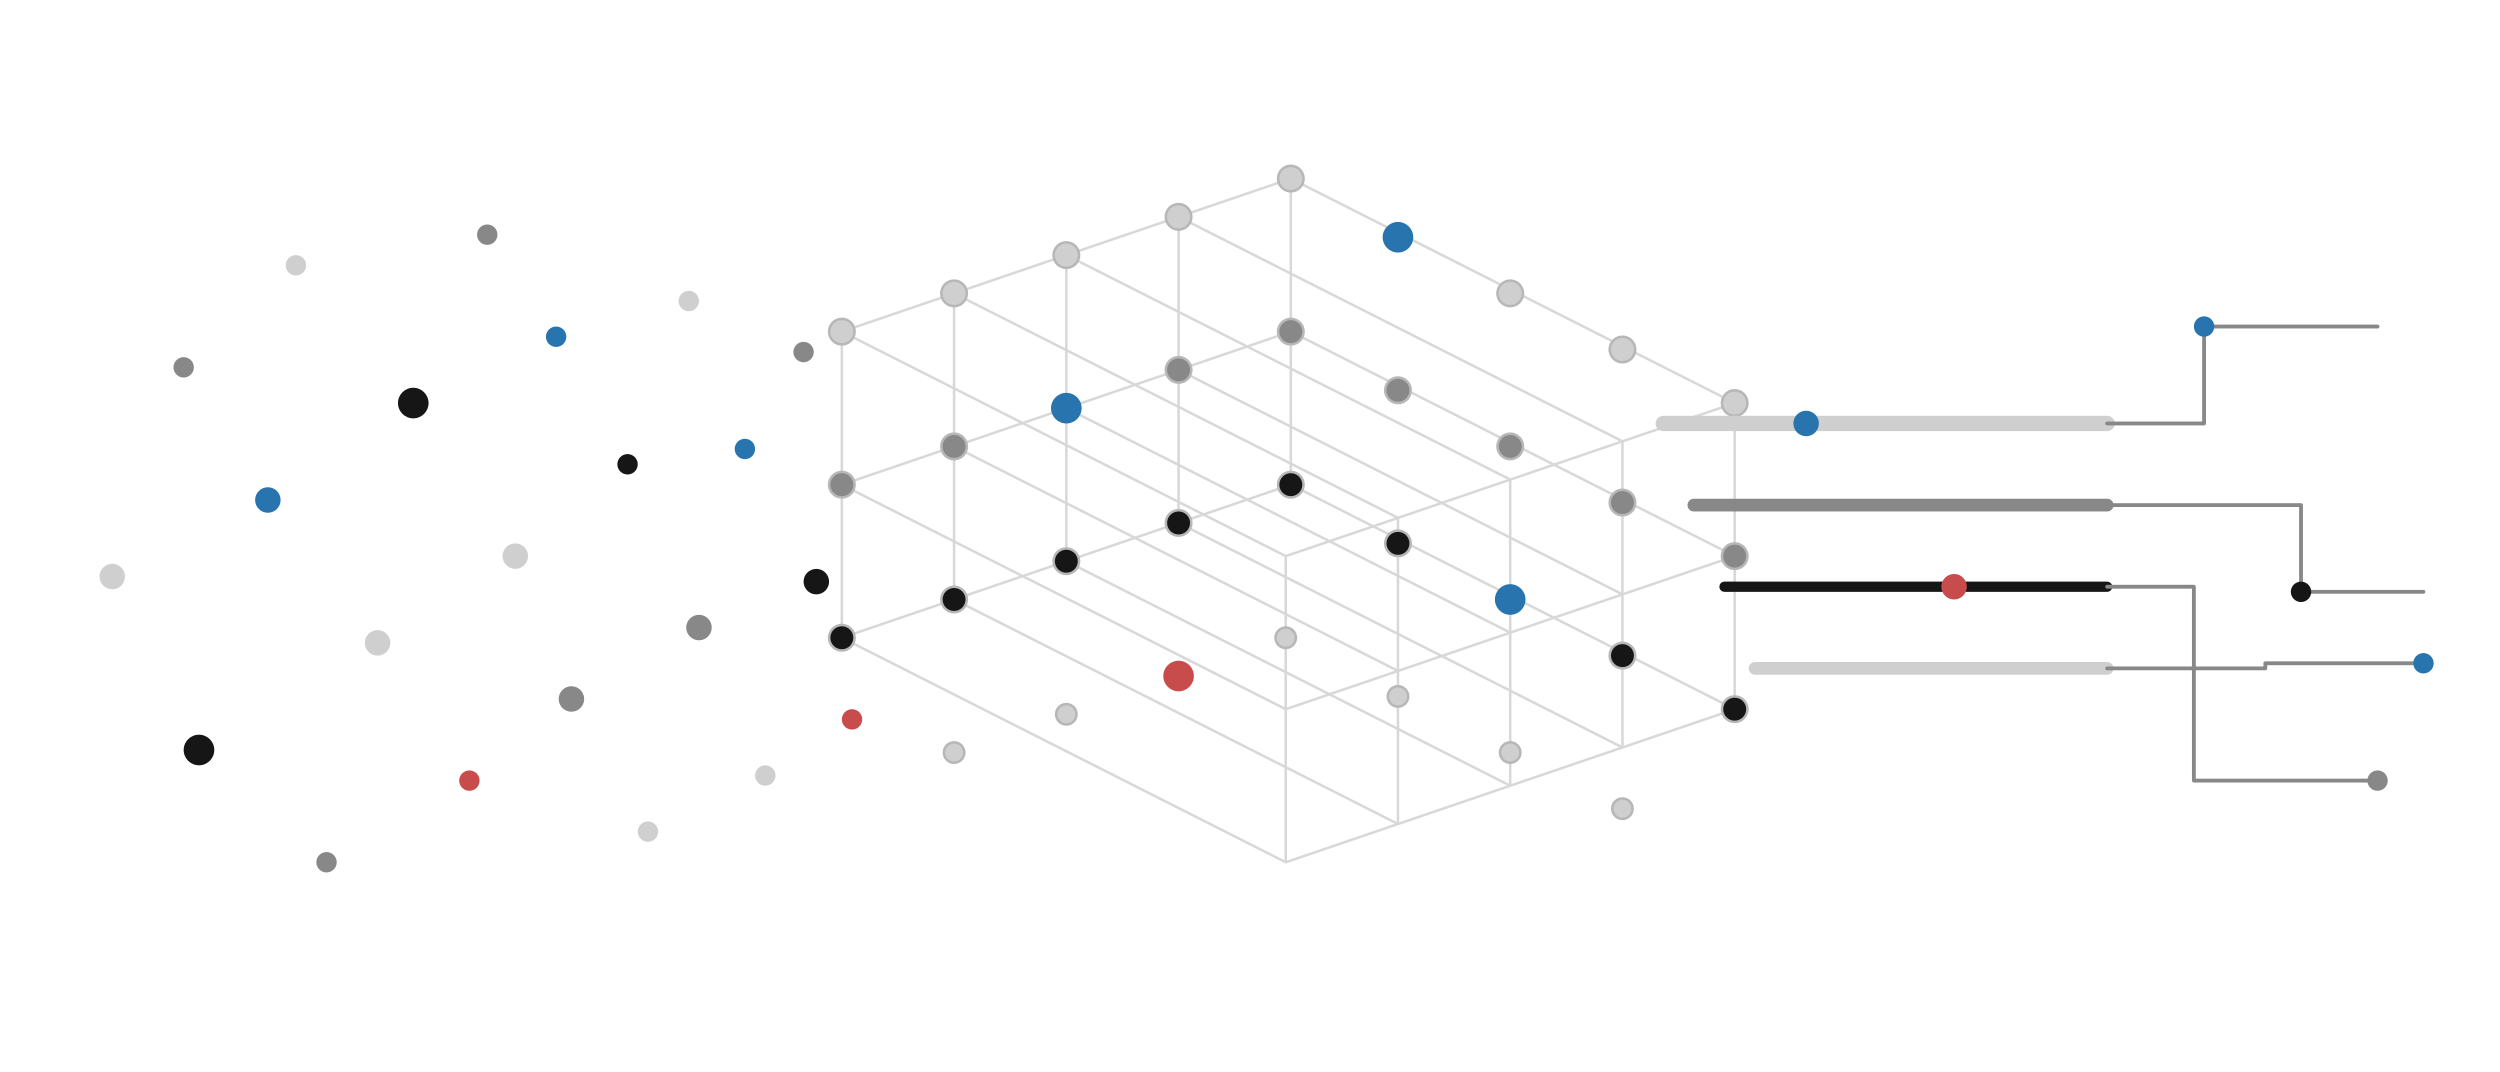
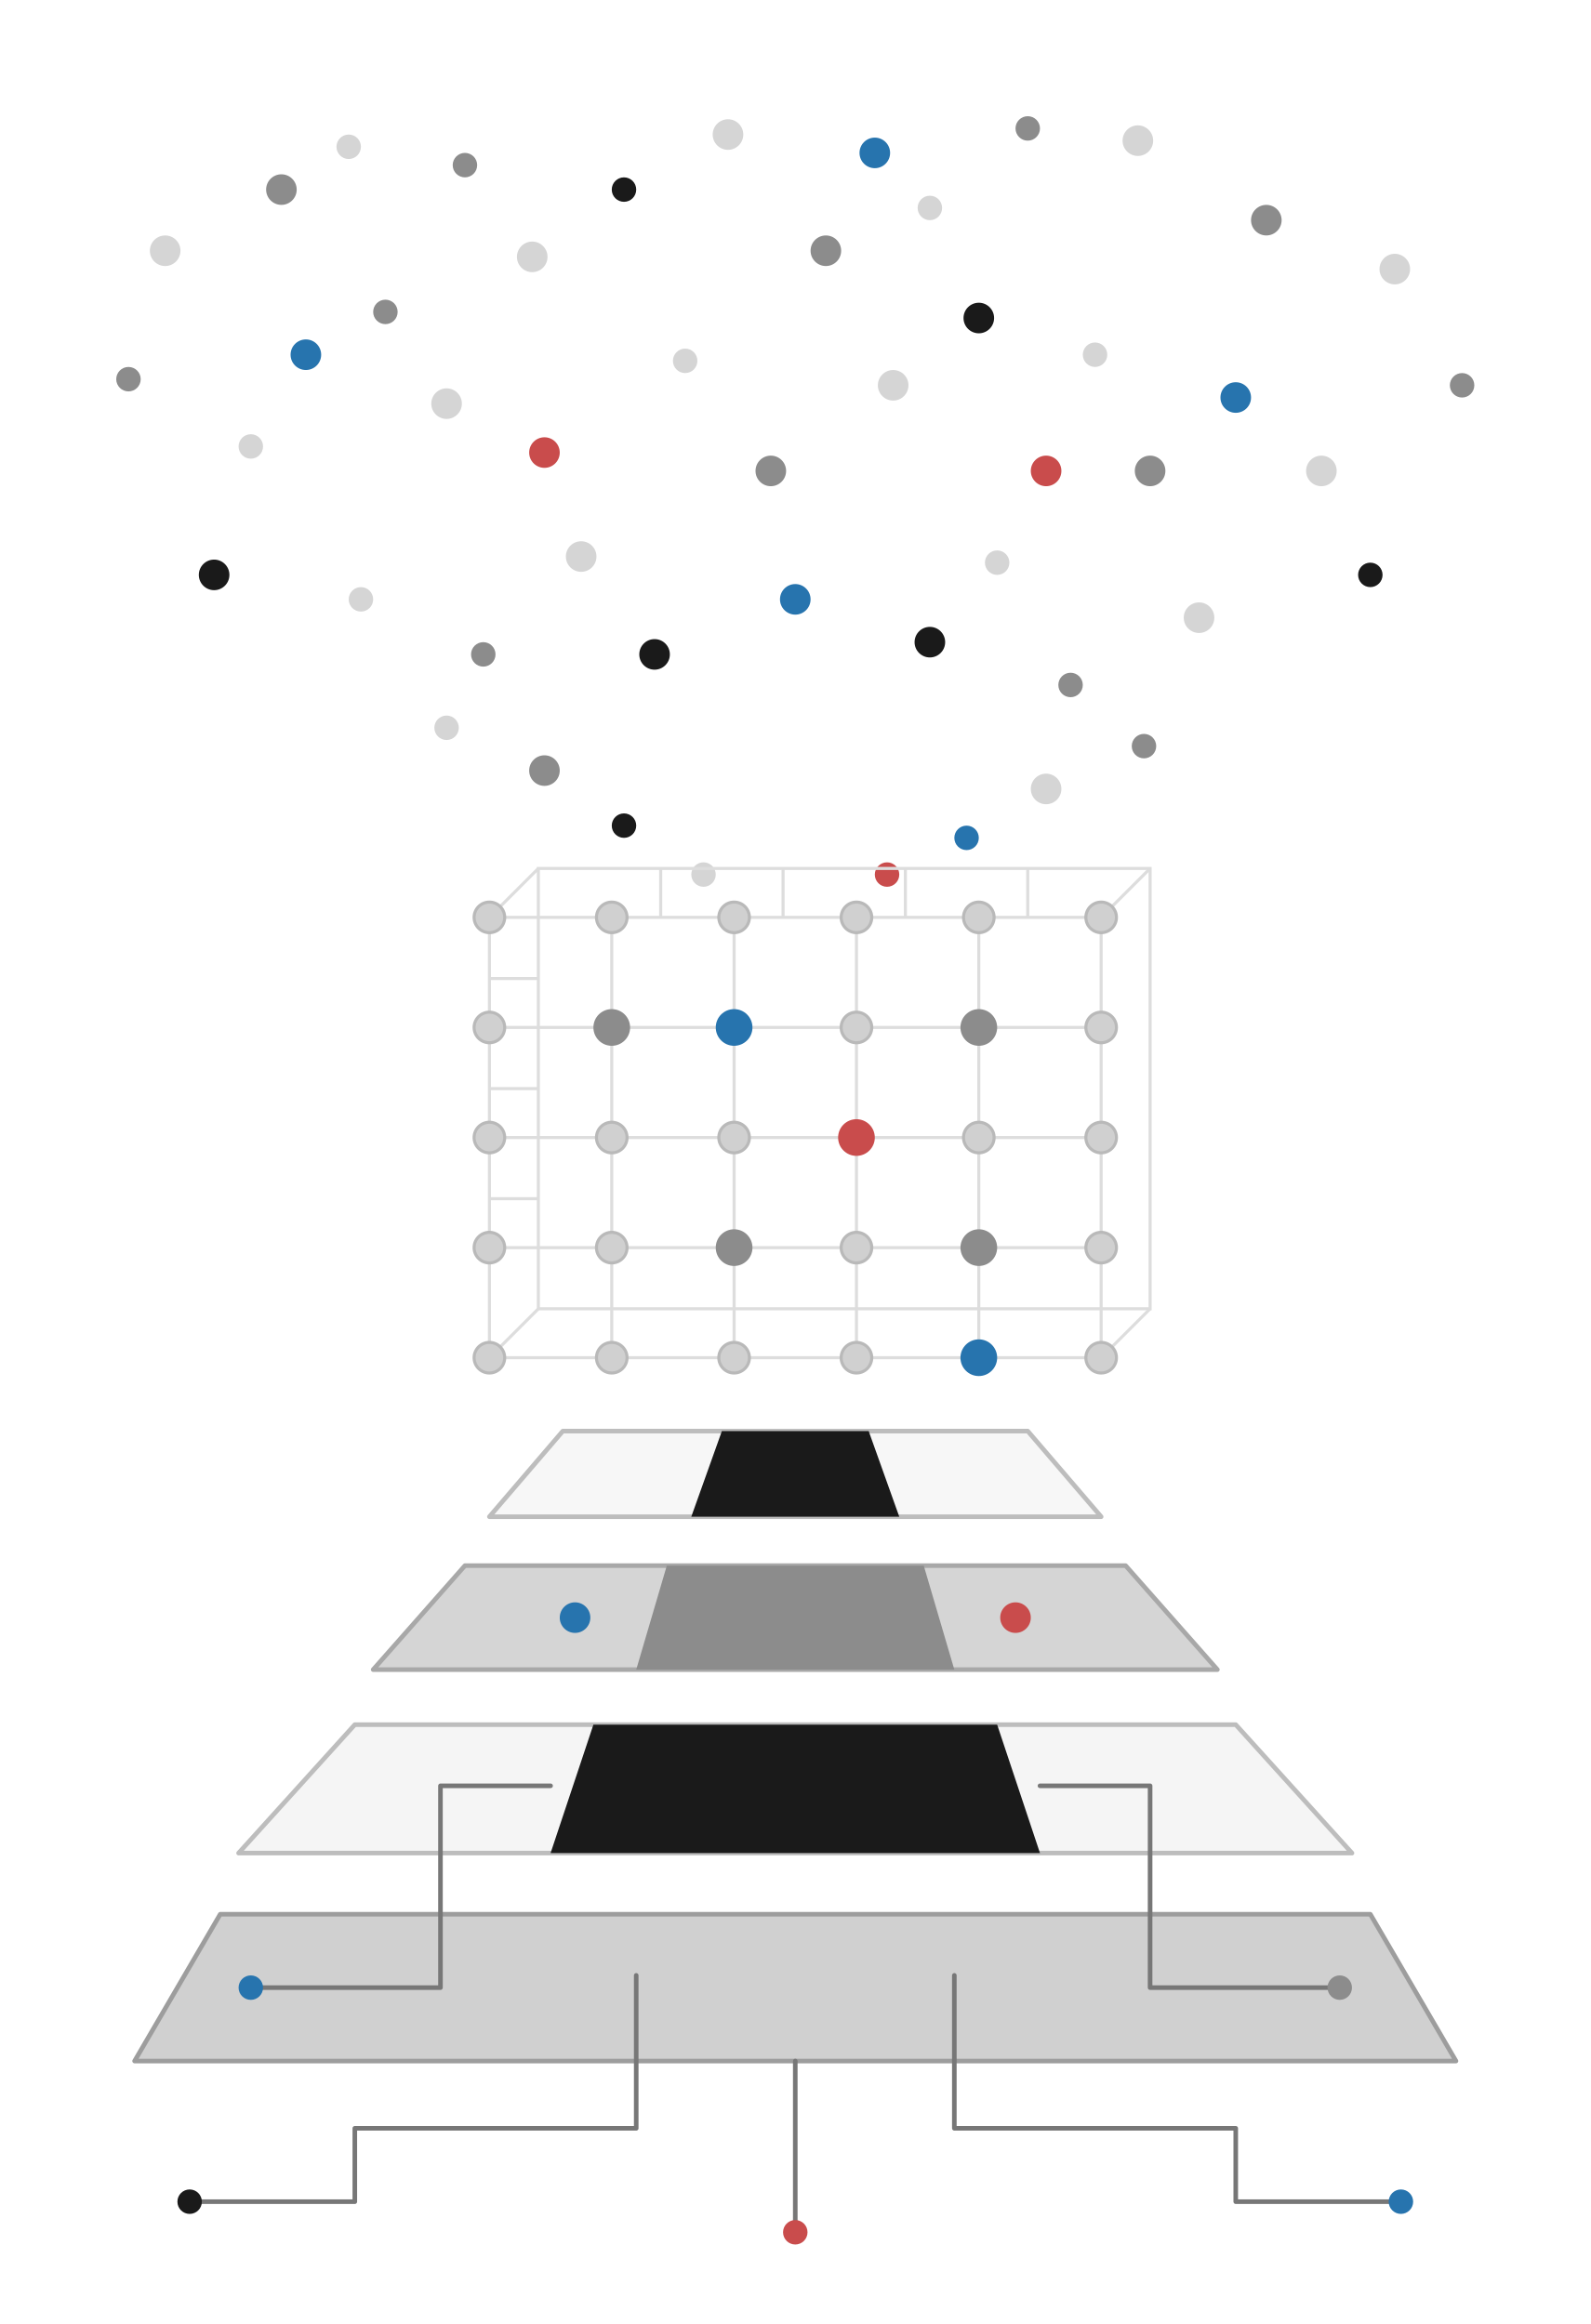
- <svg xmlns="http://www.w3.org/2000/svg" viewBox="0 0 980 420" role="img" aria-hidden="true">
+ <svg xmlns="http://www.w3.org/2000/svg" viewBox="0 0 520 760" role="img" aria-hidden="true">
  <g id="free-atoms">
-     <circle cx="44" cy="226" r="5" fill="#cfcfcf" />
-     <circle cx="72" cy="144" r="4" fill="#888888" />
-     <circle cx="78" cy="294" r="6" fill="#161616" />
-     <circle cx="105" cy="196" r="5" fill="#2774ae" />
-     <circle cx="116" cy="104" r="4" fill="#cfcfcf" />
-     <circle cx="128" cy="338" r="4" fill="#888888" />
-     <circle cx="148" cy="252" r="5" fill="#cfcfcf" />
-     <circle cx="162" cy="158" r="6" fill="#161616" />
-     <circle cx="184" cy="306" r="4" fill="#c94c4c" />
-     <circle cx="191" cy="92" r="4" fill="#888888" />
-     <circle cx="202" cy="218" r="5" fill="#cfcfcf" />
-     <circle cx="218" cy="132" r="4" fill="#2774ae" />
-     <circle cx="224" cy="274" r="5" fill="#888888" />
-     <circle cx="246" cy="182" r="4" fill="#161616" />
-     <circle cx="254" cy="326" r="4" fill="#cfcfcf" />
+     <g fill="#d5d5d5">
+       <circle cx="54" cy="82" r="5" />
+       <circle cx="114" cy="48" r="4" />
+       <circle cx="174" cy="84" r="5" />
+       <circle cx="238" cy="44" r="5" />
+       <circle cx="304" cy="68" r="4" />
+       <circle cx="372" cy="46" r="5" />
+       <circle cx="456" cy="88" r="5" />
+       <circle cx="82" cy="146" r="4" />
+       <circle cx="146" cy="132" r="5" />
+       <circle cx="224" cy="118" r="4" />
+       <circle cx="292" cy="126" r="5" />
+       <circle cx="358" cy="116" r="4" />
+       <circle cx="432" cy="154" r="5" />
+       <circle cx="118" cy="196" r="4" />
+       <circle cx="190" cy="182" r="5" />
+       <circle cx="326" cy="184" r="4" />
+       <circle cx="392" cy="202" r="5" />
+     </g>
+     <g fill="#8c8c8c">
+       <circle cx="42" cy="124" r="4" />
+       <circle cx="92" cy="62" r="5" />
+       <circle cx="152" cy="54" r="4" />
+       <circle cx="270" cy="82" r="5" />
+       <circle cx="336" cy="42" r="4" />
+       <circle cx="414" cy="72" r="5" />
+       <circle cx="478" cy="126" r="4" />
+       <circle cx="126" cy="102" r="4" />
+       <circle cx="252" cy="154" r="5" />
+       <circle cx="376" cy="154" r="5" />
+       <circle cx="158" cy="214" r="4" />
+       <circle cx="350" cy="224" r="4" />
+     </g>
+     <g fill="#1a1a1a">
+       <circle cx="70" cy="188" r="5" />
+       <circle cx="204" cy="62" r="4" />
+       <circle cx="320" cy="104" r="5" />
+       <circle cx="448" cy="188" r="4" />
+       <circle cx="214" cy="214" r="5" />
+       <circle cx="304" cy="210" r="5" />
+     </g>
+     <g fill="#2774ae">
+       <circle cx="100" cy="116" r="5" />
+       <circle cx="286" cy="50" r="5" />
+       <circle cx="404" cy="130" r="5" />
+       <circle cx="260" cy="196" r="5" />
+     </g>
+     <g fill="#c94c4c">
+       <circle cx="178" cy="148" r="5" />
+       <circle cx="342" cy="154" r="5" />
+     </g>
  </g>
  <g id="transition-atoms">
-     <circle cx="270" cy="118" r="4" fill="#cfcfcf" />
-     <circle cx="274" cy="246" r="5" fill="#888888" />
-     <circle cx="292" cy="176" r="4" fill="#2774ae" />
-     <circle cx="300" cy="304" r="4" fill="#cfcfcf" />
-     <circle cx="315" cy="138" r="4" fill="#888888" />
-     <circle cx="320" cy="228" r="5" fill="#161616" />
-     <circle cx="334" cy="282" r="4" fill="#c94c4c" />
+     <circle cx="146" cy="238" r="4" fill="#d5d5d5" />
+     <circle cx="374" cy="244" r="4" fill="#8c8c8c" />
+     <circle cx="178" cy="252" r="5" fill="#8c8c8c" />
+     <circle cx="342" cy="258" r="5" fill="#d5d5d5" />
+     <circle cx="204" cy="270" r="4" fill="#1a1a1a" />
+     <circle cx="316" cy="274" r="4" fill="#2774ae" />
+     <circle cx="230" cy="286" r="4" fill="#d5d5d5" />
+     <circle cx="290" cy="286" r="4" fill="#c94c4c" />
  </g>
  <g id="lattice">
-     <g fill="none" stroke="#d8d8d8" stroke-width="1">
-       <path d="M330 130 506 70 680 158 504 218Z" />
-       <path d="M330 190 506 130 680 218 504 278Z" />
-       <path d="M330 250 506 190 680 278 504 338Z" />
-       <path d="M330 130v120M506 70v120M680 158v120M504 218v120" />
-       <path d="M374 115 548 203M418 100 592 188M462 85 636 173" />
-       <path d="M374 175 548 263M418 160 592 248M462 145 636 233" />
-       <path d="M374 235 548 323M418 220 592 308M462 205 636 293" />
-       <path d="M374 115 374 235M418 100 418 220M462 85 462 205" />
-       <path d="M548 203 548 323M592 188 592 308M636 173 636 293" />
+     <g fill="none" stroke="#dddddd" stroke-width="1">
+       <rect x="176" y="284" width="200" height="144" />
+       <path d="M160 300h200v144H160z" />
+       <path d="m160 300 16-16m184 16 16-16m-16 160 16-16m-216 16 16-16" />
+       <path d="M200 300v144M240 300v144M280 300v144M320 300v144" />
+       <path d="M160 336h200M160 372h200M160 408h200" />
+       <path d="M216 284v16M256 284v16M296 284v16M336 284v16" />
+       <path d="M176 320h-16M176 356h-16M176 392h-16" />
    </g>
-     <g stroke="#b7b7b7" stroke-width="1">
-       <g fill="#cfcfcf">
-         <circle cx="330" cy="130" r="5" />
-         <circle cx="374" cy="115" r="5" />
-         <circle cx="418" cy="100" r="5" />
-         <circle cx="462" cy="85" r="5" />
-         <circle cx="506" cy="70" r="5" />
-         <circle cx="548" cy="93" r="5" />
-         <circle cx="592" cy="115" r="5" />
-         <circle cx="636" cy="137" r="5" />
-         <circle cx="680" cy="158" r="5" />
-       </g>
-       <g fill="#888888">
-         <circle cx="330" cy="190" r="5" />
-         <circle cx="374" cy="175" r="5" />
-         <circle cx="418" cy="160" r="5" />
-         <circle cx="462" cy="145" r="5" />
-         <circle cx="506" cy="130" r="5" />
-         <circle cx="548" cy="153" r="5" />
-         <circle cx="592" cy="175" r="5" />
-         <circle cx="636" cy="197" r="5" />
-         <circle cx="680" cy="218" r="5" />
-       </g>
-       <g fill="#161616">
-         <circle cx="330" cy="250" r="5" />
-         <circle cx="374" cy="235" r="5" />
-         <circle cx="418" cy="220" r="5" />
-         <circle cx="462" cy="205" r="5" />
-         <circle cx="506" cy="190" r="5" />
-         <circle cx="548" cy="213" r="5" />
-         <circle cx="592" cy="235" r="5" />
-         <circle cx="636" cy="257" r="5" />
-         <circle cx="680" cy="278" r="5" />
-       </g>
-       <g fill="#cfcfcf">
-         <circle cx="374" cy="295" r="4" />
-         <circle cx="418" cy="280" r="4" />
-         <circle cx="462" cy="265" r="4" />
-         <circle cx="504" cy="250" r="4" />
-         <circle cx="548" cy="273" r="4" />
-         <circle cx="592" cy="295" r="4" />
-         <circle cx="636" cy="317" r="4" />
-       </g>
+     <g fill="#d0d0d0" stroke="#b9b9b9" stroke-width="1">
+       <circle cx="160" cy="300" r="5" />
+       <circle cx="200" cy="300" r="5" />
+       <circle cx="240" cy="300" r="5" />
+       <circle cx="280" cy="300" r="5" />
+       <circle cx="320" cy="300" r="5" />
+       <circle cx="360" cy="300" r="5" />
+       <circle cx="160" cy="336" r="5" />
+       <circle cx="200" cy="336" r="5" />
+       <circle cx="240" cy="336" r="5" />
+       <circle cx="280" cy="336" r="5" />
+       <circle cx="320" cy="336" r="5" />
+       <circle cx="360" cy="336" r="5" />
+       <circle cx="160" cy="372" r="5" />
+       <circle cx="200" cy="372" r="5" />
+       <circle cx="240" cy="372" r="5" />
+       <circle cx="280" cy="372" r="5" />
+       <circle cx="320" cy="372" r="5" />
+       <circle cx="360" cy="372" r="5" />
+       <circle cx="160" cy="408" r="5" />
+       <circle cx="200" cy="408" r="5" />
+       <circle cx="240" cy="408" r="5" />
+       <circle cx="280" cy="408" r="5" />
+       <circle cx="320" cy="408" r="5" />
+       <circle cx="360" cy="408" r="5" />
+       <circle cx="160" cy="444" r="5" />
+       <circle cx="200" cy="444" r="5" />
+       <circle cx="240" cy="444" r="5" />
+       <circle cx="280" cy="444" r="5" />
+       <circle cx="320" cy="444" r="5" />
+       <circle cx="360" cy="444" r="5" />
    </g>
-     <circle cx="418" cy="160" r="6" fill="#2774ae" />
-     <circle cx="592" cy="235" r="6" fill="#2774ae" />
-     <circle cx="548" cy="93" r="6" fill="#2774ae" />
-     <circle cx="462" cy="265" r="6" fill="#c94c4c" />
+     <g fill="#8c8c8c">
+       <circle cx="200" cy="336" r="6" />
+       <circle cx="320" cy="336" r="6" />
+       <circle cx="240" cy="408" r="6" />
+       <circle cx="320" cy="408" r="6" />
+     </g>
+     <circle cx="240" cy="336" r="6" fill="#2774ae" />
+     <circle cx="280" cy="372" r="6" fill="#c94c4c" />
+     <circle cx="320" cy="444" r="6" fill="#2774ae" />
  </g>
-   <g id="device-layers" fill="none" stroke-linecap="round">
-     <path d="M652 166H826" stroke="#cfcfcf" stroke-width="6" />
-     <path d="M664 198H826" stroke="#888888" stroke-width="5" />
-     <path d="M676 230H826" stroke="#161616" stroke-width="4" />
-     <path d="M688 262H826" stroke="#cfcfcf" stroke-width="5" />
-     <circle cx="708" cy="166" r="5" fill="#2774ae" stroke="none" />
-     <circle cx="766" cy="230" r="5" fill="#c94c4c" stroke="none" />
+   <g id="device-layers" stroke-linejoin="round">
+     <path d="M184 468h152l24 28H160z" fill="#f7f7f7" stroke="#bdbdbd" stroke-width="1.5" />
+     <path d="M152 512h216l30 34H122z" fill="#d5d5d5" stroke="#a8a8a8" stroke-width="1.5" />
+     <path d="M116 564h288l38 42H78z" fill="#f5f5f5" stroke="#bdbdbd" stroke-width="1.5" />
+     <path d="M72 626h376l28 48H44z" fill="#d0d0d0" stroke="#9d9d9d" stroke-width="1.5" />
+     <path d="M236 468h48l10 28h-68z" fill="#1a1a1a" stroke="none" />
+     <path d="M218 512h84l10 34h-104z" fill="#8c8c8c" stroke="none" />
+     <path d="M194 564h132l14 42H180z" fill="#1a1a1a" stroke="none" />
+     <circle cx="188" cy="529" r="5" fill="#2774ae" stroke="none" />
+     <circle cx="332" cy="529" r="5" fill="#c94c4c" stroke="none" />
  </g>
-   <g id="interconnects" fill="none" stroke="#888888" stroke-width="1.5" stroke-linecap="round" stroke-linejoin="round">
-     <path d="M826 166h38v-38h68" />
-     <path d="M826 198h76v34h48" />
-     <path d="M826 230h34v76h72" />
-     <path d="M826 262h62v-2h62" />
-     <circle cx="864" cy="128" r="4" fill="#2774ae" stroke="none" />
-     <circle cx="902" cy="232" r="4" fill="#161616" stroke="none" />
-     <circle cx="932" cy="306" r="4" fill="#888888" stroke="none" />
-     <circle cx="950" cy="260" r="4" fill="#2774ae" stroke="none" />
+   <g id="interconnects" fill="none" stroke="#777777" stroke-width="1.5" stroke-linecap="round" stroke-linejoin="round">
+     <path d="M180 584h-36v66H82" />
+     <path d="M340 584h36v66h62" />
+     <path d="M208 646v50h-92v24H62" />
+     <path d="M312 646v50h92v24h54" />
+     <path d="M260 674v56" />
+     <circle cx="82" cy="650" r="4" fill="#2774ae" stroke="none" />
+     <circle cx="438" cy="650" r="4" fill="#8c8c8c" stroke="none" />
+     <circle cx="62" cy="720" r="4" fill="#1a1a1a" stroke="none" />
+     <circle cx="260" cy="730" r="4" fill="#c94c4c" stroke="none" />
+     <circle cx="458" cy="720" r="4" fill="#2774ae" stroke="none" />
  </g>
</svg>
